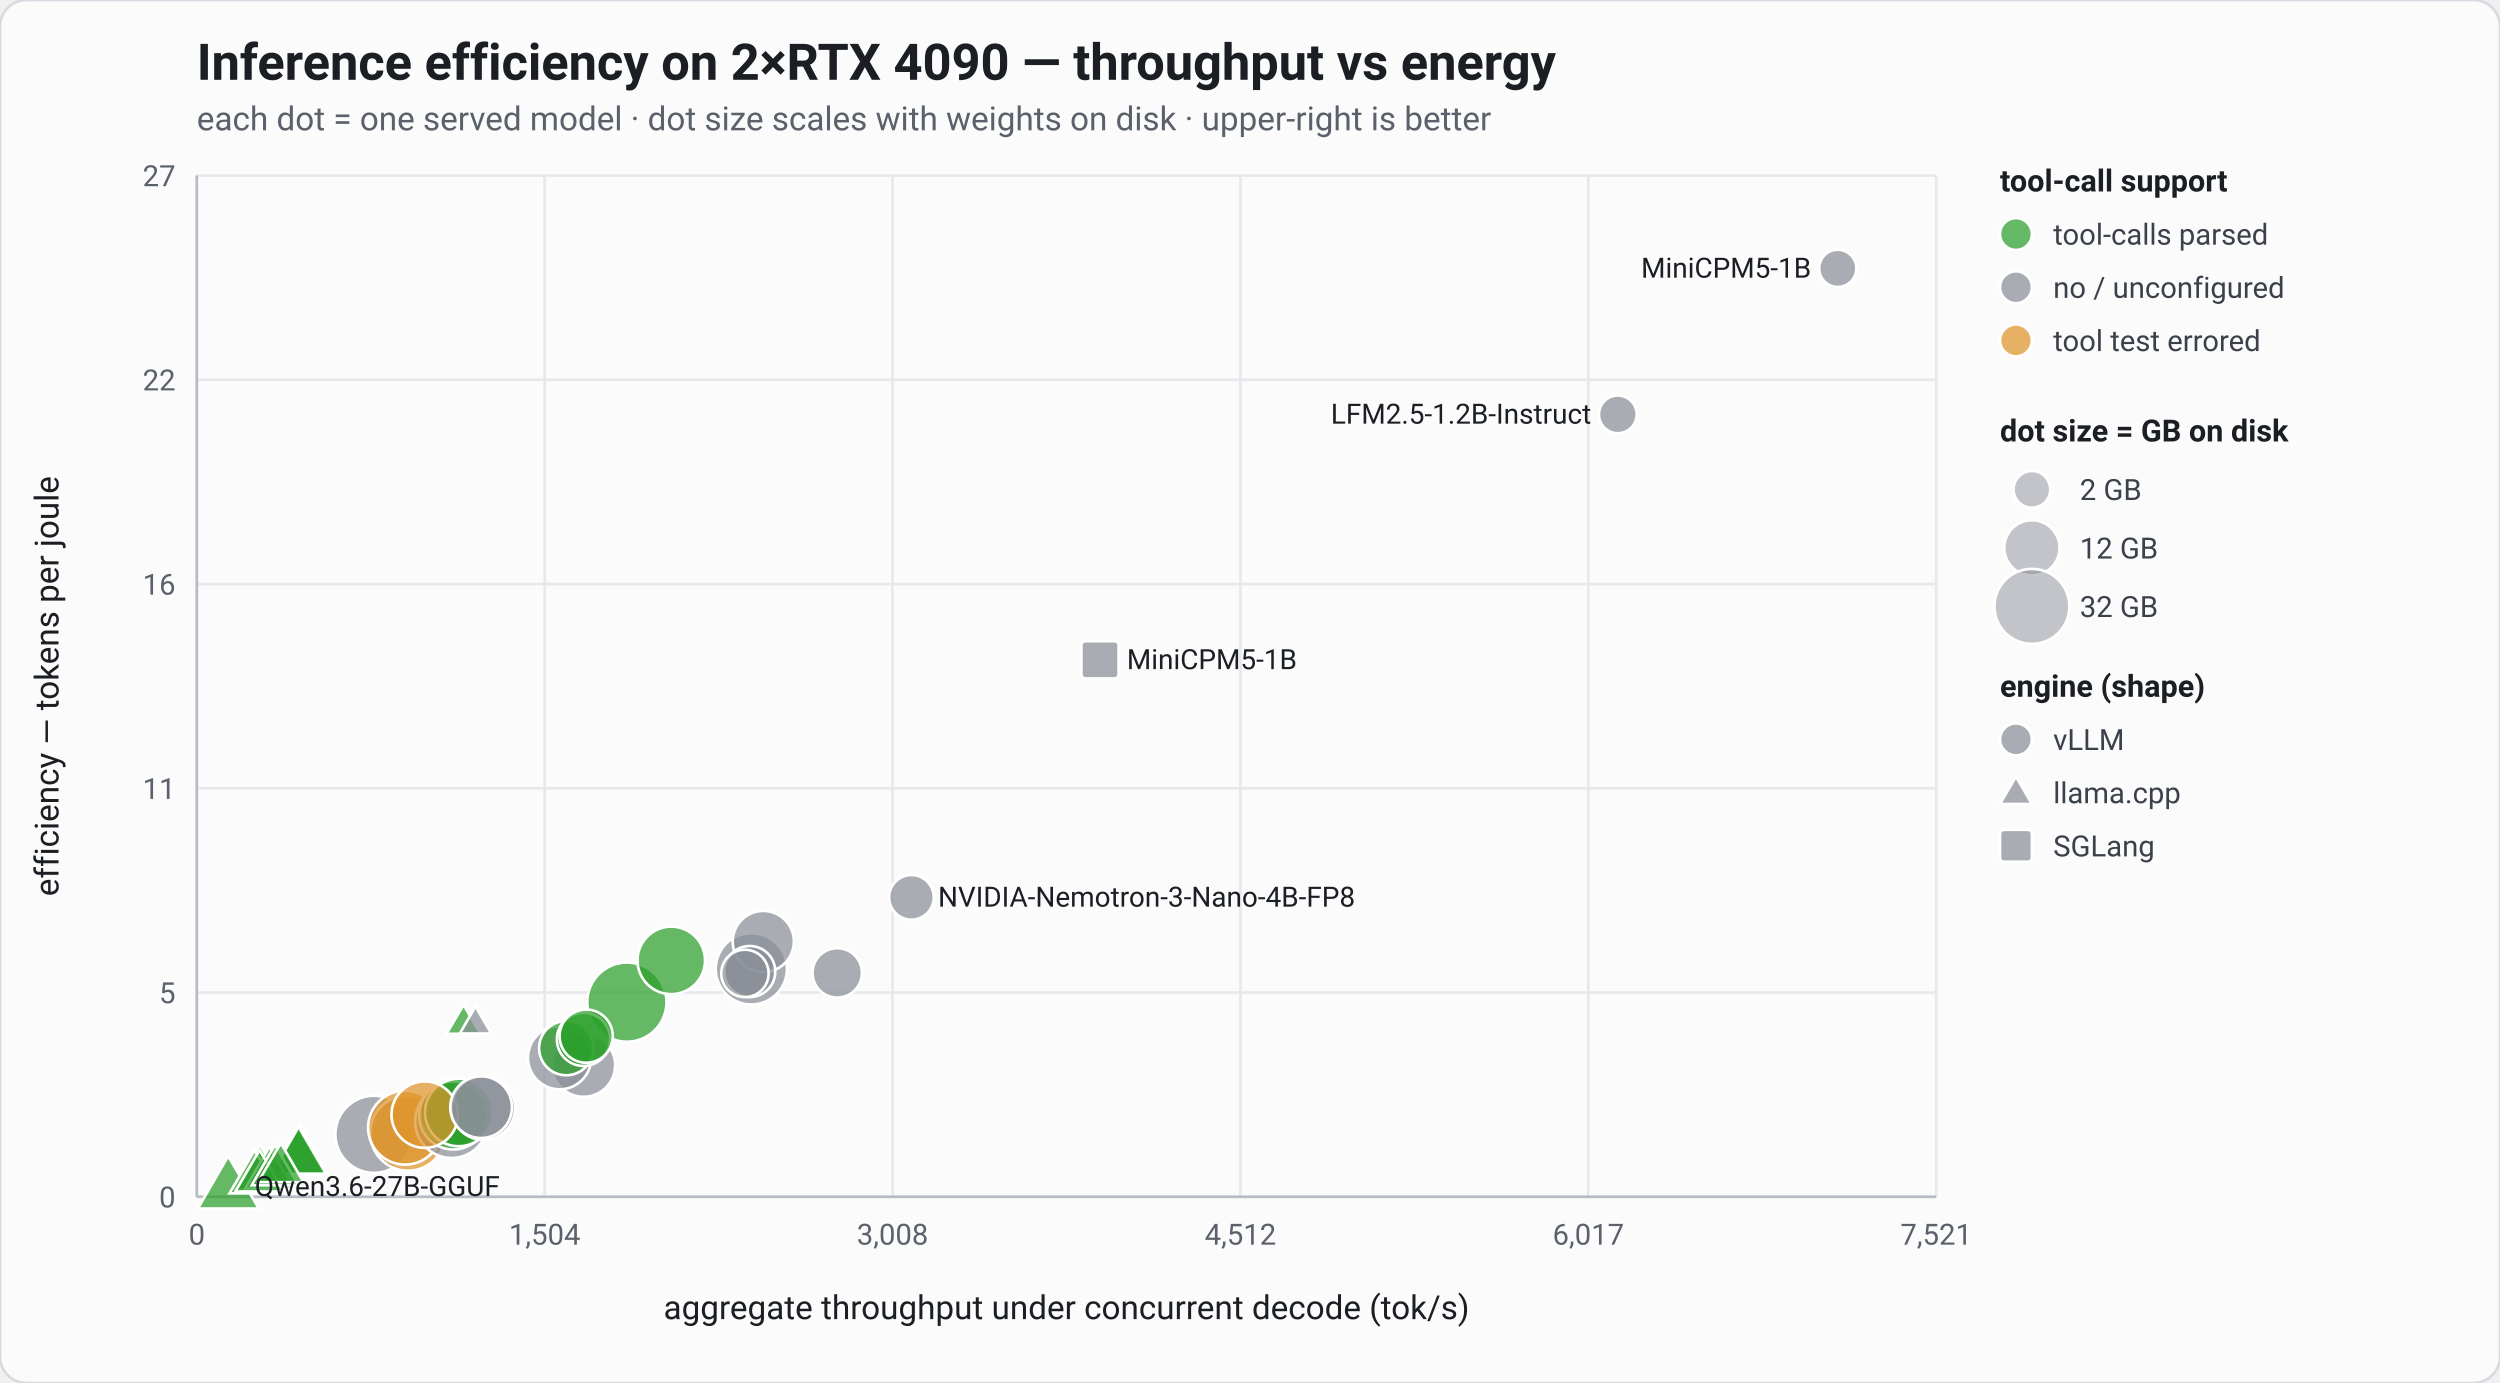
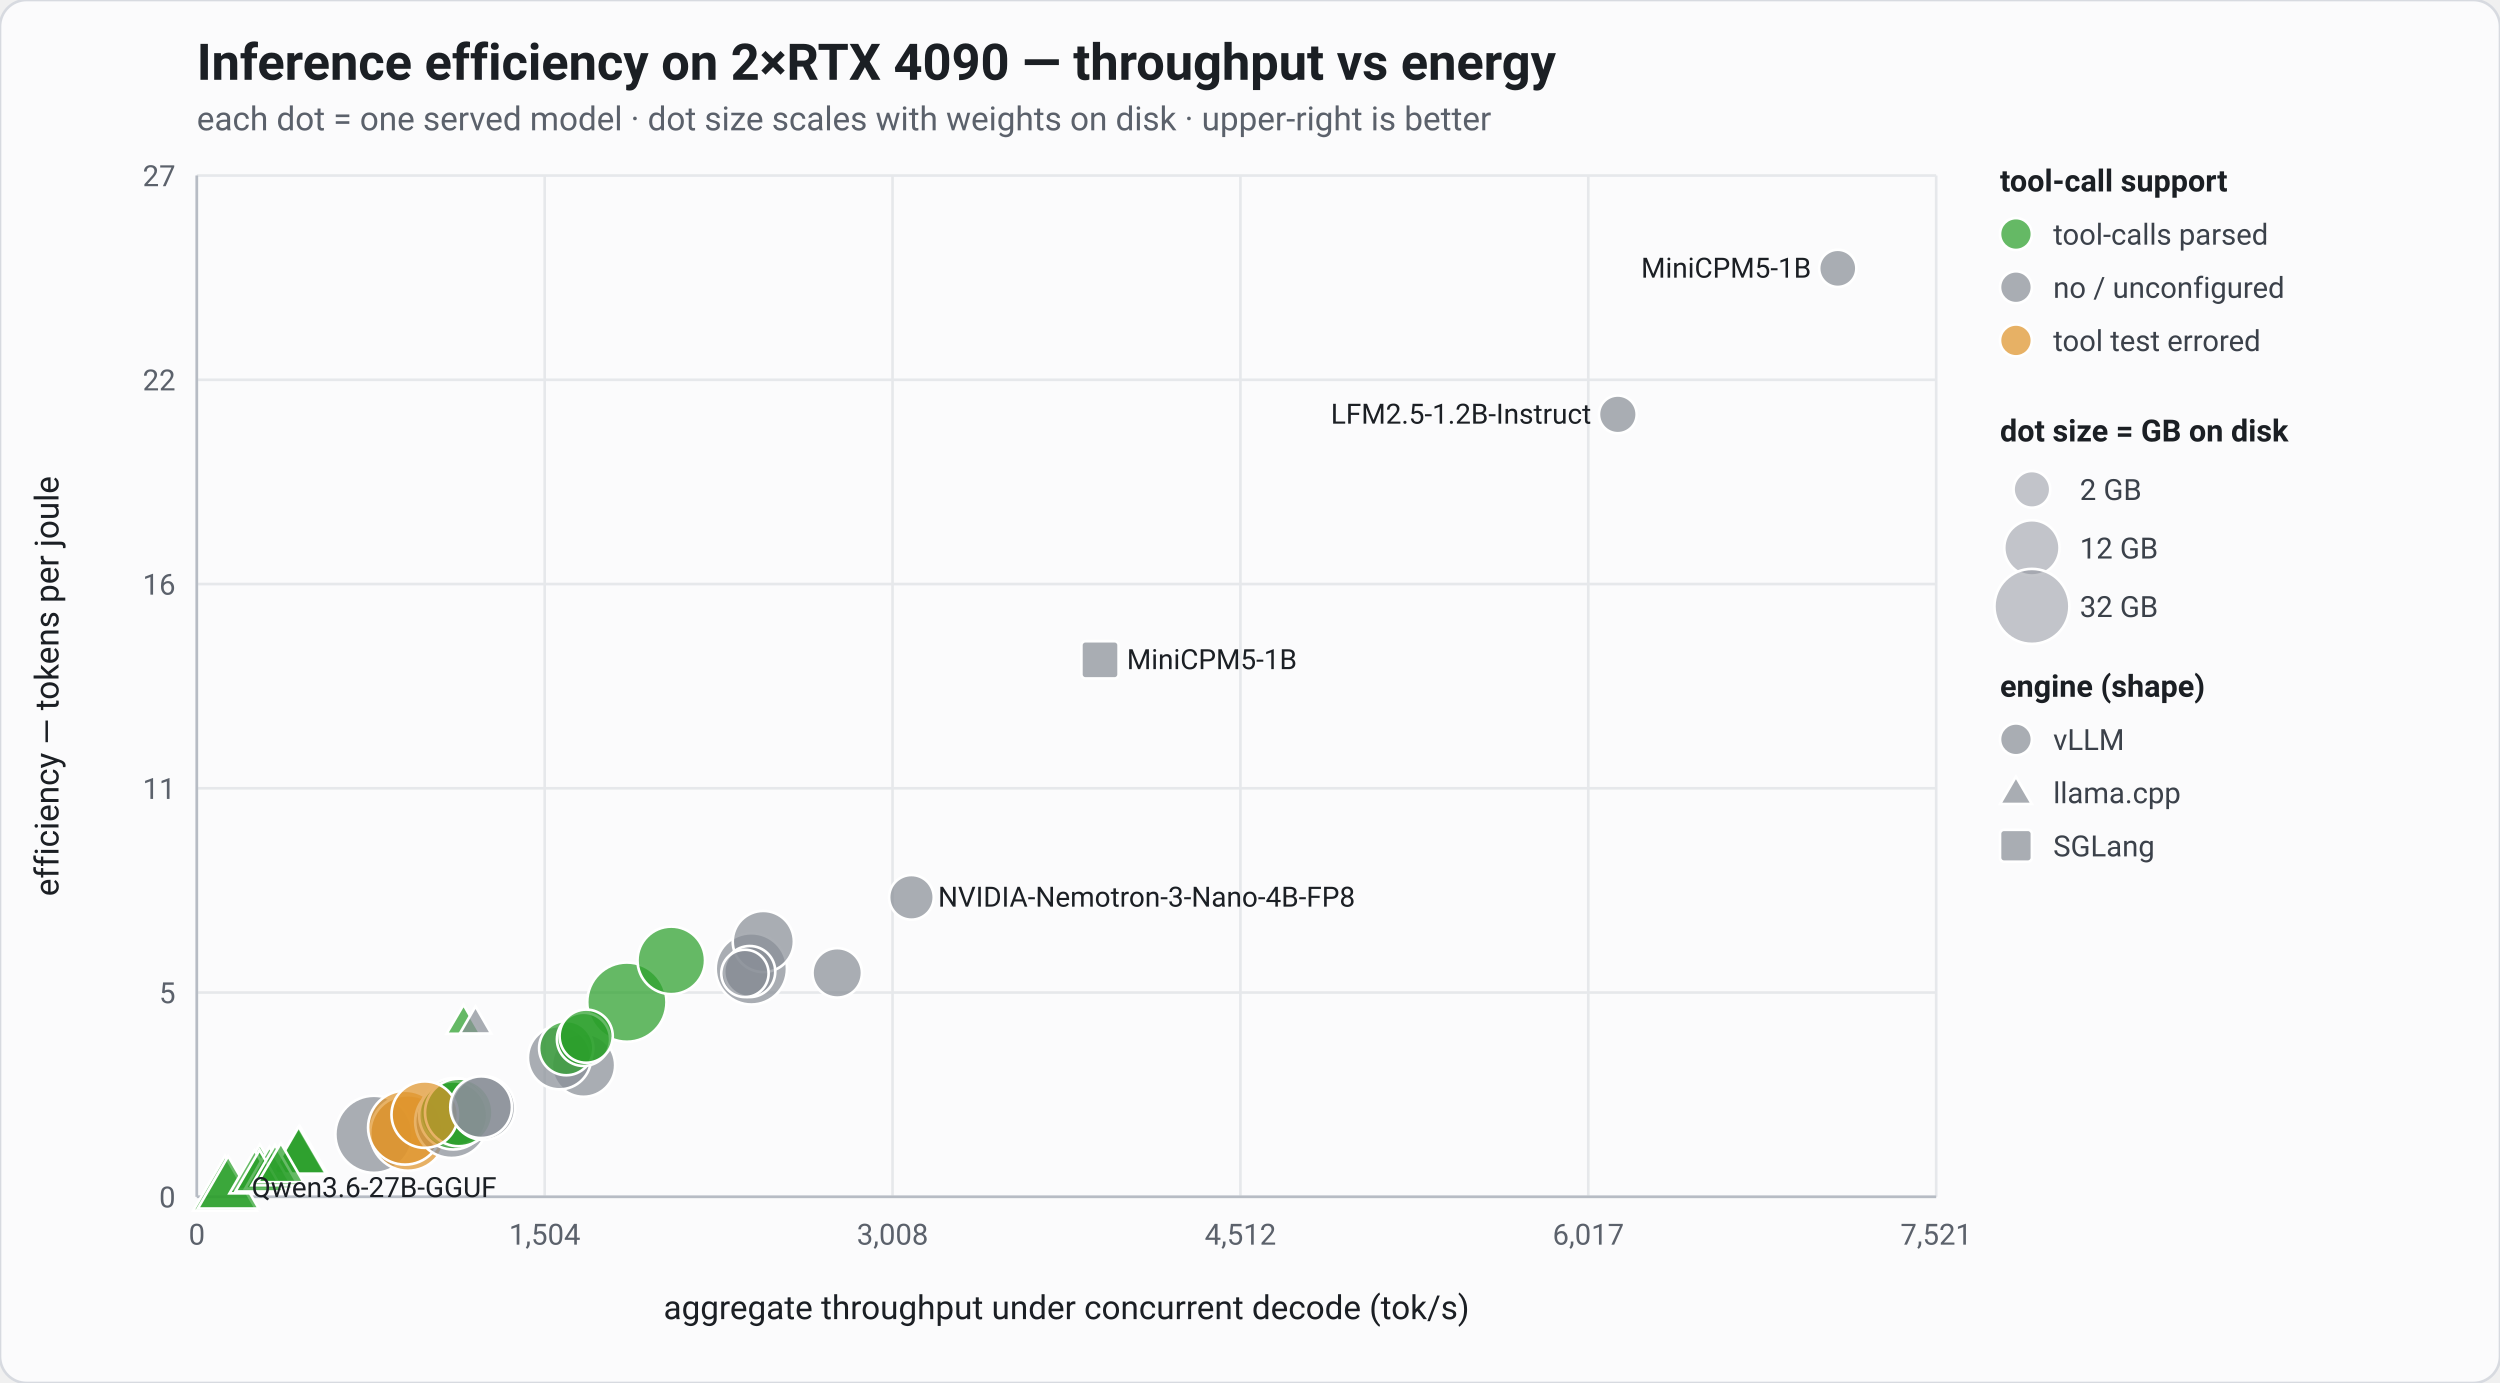
<svg xmlns="http://www.w3.org/2000/svg" width="940" height="520" viewBox="0 0 940 520" font-family="-apple-system,Segoe UI,Roboto,sans-serif">
  <rect x="0" y="0" width="940" height="520" rx="10" fill="#fbfbfc" stroke="#d7dae0" />
  <text x="74" y="30" font-size="19" font-weight="700" fill="#1b1f24">Inference efficiency on 2×RTX 4090 — throughput vs energy</text>
  <text x="74" y="49" font-size="12.5" fill="#5b616b">each dot = one served model · dot size scales with weights on disk · upper-right is better</text>
  <line x1="74.0" y1="66" x2="74.0" y2="450" stroke="#e6e8eb" />
  <text x="74.0" y="468" font-size="11" fill="#5b616b" text-anchor="middle">0</text>
  <line x1="74" y1="450.0" x2="728" y2="450.0" stroke="#e6e8eb" />
  <text x="66" y="454.0" font-size="11" fill="#5b616b" text-anchor="end">0</text>
  <line x1="204.8" y1="66" x2="204.8" y2="450" stroke="#e6e8eb" />
  <text x="204.8" y="468" font-size="11" fill="#5b616b" text-anchor="middle">1,504</text>
  <line x1="74" y1="373.2" x2="728" y2="373.2" stroke="#e6e8eb" />
  <text x="66" y="377.2" font-size="11" fill="#5b616b" text-anchor="end">5</text>
  <line x1="335.6" y1="66" x2="335.6" y2="450" stroke="#e6e8eb" />
  <text x="335.6" y="468" font-size="11" fill="#5b616b" text-anchor="middle">3,008</text>
  <line x1="74" y1="296.4" x2="728" y2="296.4" stroke="#e6e8eb" />
  <text x="66" y="300.4" font-size="11" fill="#5b616b" text-anchor="end">11</text>
  <line x1="466.4" y1="66" x2="466.4" y2="450" stroke="#e6e8eb" />
  <text x="466.4" y="468" font-size="11" fill="#5b616b" text-anchor="middle">4,512</text>
  <line x1="74" y1="219.6" x2="728" y2="219.6" stroke="#e6e8eb" />
  <text x="66" y="223.6" font-size="11" fill="#5b616b" text-anchor="end">16</text>
  <line x1="597.2" y1="66" x2="597.2" y2="450" stroke="#e6e8eb" />
  <text x="597.2" y="468" font-size="11" fill="#5b616b" text-anchor="middle">6,017</text>
  <line x1="74" y1="142.8" x2="728" y2="142.8" stroke="#e6e8eb" />
  <text x="66" y="146.8" font-size="11" fill="#5b616b" text-anchor="end">22</text>
  <line x1="728.0" y1="66" x2="728.0" y2="450" stroke="#e6e8eb" />
  <text x="728.0" y="468" font-size="11" fill="#5b616b" text-anchor="middle">7,521</text>
  <line x1="74" y1="66.0" x2="728" y2="66.0" stroke="#e6e8eb" />
  <text x="66" y="70.0" font-size="11" fill="#5b616b" text-anchor="end">27</text>
  <line x1="74" y1="450" x2="728" y2="450" stroke="#b7bcc4" />
  <line x1="74" y1="66" x2="74" y2="450" stroke="#b7bcc4" />
  <text x="401.0" y="496" font-size="12.5" fill="#1b1f24" text-anchor="middle">aggregate throughput under concurrent decode (tok/s)</text>
  <text x="22" y="258.0" font-size="12.5" fill="#1b1f24" text-anchor="middle" transform="rotate(-90 22 258.0)">efficiency — tokens per joule</text>
  <circle cx="235.7" cy="376.8" r="14.9" fill="#2ca02c" fill-opacity="0.72" stroke="#ffffff" stroke-width="1" />
  <circle cx="140.6" cy="426.5" r="14.5" fill="#8a8f98" fill-opacity="0.72" stroke="#ffffff" stroke-width="1" />
  <circle cx="153.4" cy="426.0" r="14.2" fill="#e0952b" fill-opacity="0.72" stroke="#ffffff" stroke-width="1" />
  <circle cx="152.3" cy="424.0" r="13.9" fill="#e0952b" fill-opacity="0.72" stroke="#ffffff" stroke-width="1" />
  <circle cx="169.8" cy="421.7" r="13.7" fill="#8a8f98" fill-opacity="0.72" stroke="#ffffff" stroke-width="1" />
  <circle cx="282.5" cy="364.3" r="13.4" fill="#8a8f98" fill-opacity="0.72" stroke="#ffffff" stroke-width="1" />
  <circle cx="170.9" cy="418.1" r="12.8" fill="#2ca02c" fill-opacity="0.72" stroke="#ffffff" stroke-width="1" />
  <circle cx="170.4" cy="419.4" r="12.8" fill="#2ca02c" fill-opacity="0.72" stroke="#ffffff" stroke-width="1" />
  <circle cx="252.4" cy="361.1" r="12.7" fill="#2ca02c" fill-opacity="0.72" stroke="#ffffff" stroke-width="1" />
  <circle cx="172.5" cy="418.3" r="12.7" fill="#2ca02c" fill-opacity="0.72" stroke="#ffffff" stroke-width="1" />
  <circle cx="159.7" cy="419.1" r="12.5" fill="#e0952b" fill-opacity="0.72" stroke="#ffffff" stroke-width="1" />
+   <polygon points="84.6,434.6 72.6,455.2 96.6,455.2" fill="#2ca02c" fill-opacity="0.72" stroke="#ffffff" stroke-width="1" />
  <circle cx="181.7" cy="416.6" r="12.0" fill="#8a8f98" fill-opacity="0.72" stroke="#ffffff" stroke-width="1" />
  <circle cx="219.4" cy="400.5" r="11.9" fill="#8a8f98" fill-opacity="0.72" stroke="#ffffff" stroke-width="1" />
  <circle cx="210.4" cy="397.7" r="11.9" fill="#8a8f98" fill-opacity="0.72" stroke="#ffffff" stroke-width="1" />
  <circle cx="180.9" cy="416.3" r="11.6" fill="#8a8f98" fill-opacity="0.72" stroke="#ffffff" stroke-width="1" />
  <circle cx="287.0" cy="354.0" r="11.5" fill="#8a8f98" fill-opacity="0.72" stroke="#ffffff" stroke-width="1" />
  <polygon points="85.8,434.7 74.4,454.4 97.3,454.4" fill="#2ca02c" fill-opacity="0.72" stroke="#ffffff" stroke-width="1" />
  <polygon points="112.7,423.4 102.3,441.3 123.1,441.3" fill="#2ca02c" fill-opacity="0.72" stroke="#ffffff" stroke-width="1" />
  <polygon points="112.2,423.9 101.9,441.6 122.5,441.6" fill="#2ca02c" fill-opacity="0.72" stroke="#ffffff" stroke-width="1" />
  <polygon points="112.3,423.6 102.1,441.3 122.6,441.3" fill="#2ca02c" fill-opacity="0.72" stroke="#ffffff" stroke-width="1" />
  <circle cx="212.9" cy="394.1" r="10.2" fill="#2ca02c" fill-opacity="0.72" stroke="#ffffff" stroke-width="1" />
  <circle cx="219.4" cy="390.8" r="10.0" fill="#2ca02c" fill-opacity="0.72" stroke="#ffffff" stroke-width="1" />
  <circle cx="220.4" cy="389.6" r="10.0" fill="#2ca02c" fill-opacity="0.72" stroke="#ffffff" stroke-width="1" />
  <polygon points="97.7,430.3 88.0,447.1 107.5,447.1" fill="#2ca02c" fill-opacity="0.72" stroke="#ffffff" stroke-width="1" />
  <circle cx="281.9" cy="365.3" r="9.6" fill="#8a8f98" fill-opacity="0.72" stroke="#ffffff" stroke-width="1" />
  <polygon points="95.7,432.5 86.3,448.7 105.2,448.7" fill="#2ca02c" fill-opacity="0.72" stroke="#ffffff" stroke-width="1" />
  <circle cx="314.8" cy="365.8" r="9.3" fill="#8a8f98" fill-opacity="0.72" stroke="#ffffff" stroke-width="1" />
  <polygon points="101.3,431.2 92.2,446.9 110.4,446.9" fill="#2ca02c" fill-opacity="0.72" stroke="#ffffff" stroke-width="1" />
  <polygon points="97.6,432.4 88.5,448.0 106.6,448.0" fill="#2ca02c" fill-opacity="0.72" stroke="#ffffff" stroke-width="1" />
  <circle cx="280.1" cy="366.0" r="8.9" fill="#8a8f98" fill-opacity="0.72" stroke="#ffffff" stroke-width="1" />
  <polygon points="103.4,430.5 94.6,445.7 112.2,445.7" fill="#2ca02c" fill-opacity="0.72" stroke="#ffffff" stroke-width="1" />
  <polygon points="105.6,429.8 97.0,444.5 114.1,444.5" fill="#2ca02c" fill-opacity="0.72" stroke="#ffffff" stroke-width="1" />
  <circle cx="342.7" cy="337.4" r="8.4" fill="#8a8f98" fill-opacity="0.72" stroke="#ffffff" stroke-width="1" />
  <circle cx="608.3" cy="155.8" r="7.1" fill="#8a8f98" fill-opacity="0.72" stroke="#ffffff" stroke-width="1" />
  <circle cx="691.0" cy="100.9" r="7.0" fill="#8a8f98" fill-opacity="0.72" stroke="#ffffff" stroke-width="1" />
  <rect x="406.6" y="241.1" width="14.0" height="14.0" rx="1.5" fill="#8a8f98" fill-opacity="0.72" stroke="#ffffff" stroke-width="1" />
  <polygon points="174.3,377.8 167.9,388.7 180.6,388.7" fill="#2ca02c" fill-opacity="0.72" stroke="#ffffff" stroke-width="1" />
  <polygon points="178.8,378.4 172.9,388.6 184.7,388.6" fill="#8a8f98" fill-opacity="0.72" stroke="#ffffff" stroke-width="1" />
  <text x="681.0" y="104.4" font-size="10.5" fill="#1b1f24" text-anchor="end">MiniCPM5-1B</text>
  <text x="598.3" y="159.3" font-size="10.5" fill="#1b1f24" text-anchor="end">LFM2.5-1.2B-Instruct</text>
  <text x="423.7" y="251.6" font-size="10.5" fill="#1b1f24" text-anchor="start">MiniCPM5-1B</text>
  <text x="352.7" y="340.9" font-size="10.5" fill="#1b1f24" text-anchor="start">NVIDIA-Nemotron-3-Nano-4B-FP8</text>
-   <text x="95.8" y="449.7" font-size="10.5" fill="#1b1f24" text-anchor="start">Qwen3.6-27B-GGUF</text>
+   <text x="94.6" y="450.1" font-size="10.5" fill="#1b1f24" text-anchor="start">Qwen3.6-27B-GGUF</text>
  <text x="752" y="72" font-size="11.5" font-weight="700" fill="#1b1f24">tool-call support</text>
  <circle cx="758" cy="88.0" r="6" fill="#2ca02c" fill-opacity="0.72" stroke="#ffffff" />
  <text x="772" y="92" font-size="11" fill="#3b414a">tool-calls parsed</text>
  <circle cx="758" cy="108.0" r="6" fill="#8a8f98" fill-opacity="0.72" stroke="#ffffff" />
  <text x="772" y="112" font-size="11" fill="#3b414a">no / unconfigured</text>
  <circle cx="758" cy="128.0" r="6" fill="#e0952b" fill-opacity="0.72" stroke="#ffffff" />
  <text x="772" y="132" font-size="11" fill="#3b414a">tool test errored</text>
  <text x="752" y="166" font-size="11.5" font-weight="700" fill="#1b1f24">dot size = GB on disk</text>
  <circle cx="764" cy="184.0" r="6.9" fill="#8a8f98" fill-opacity="0.5" stroke="#ffffff" />
  <text x="782" y="188" font-size="11" fill="#3b414a">2 GB</text>
  <circle cx="764" cy="206.0" r="10.4" fill="#8a8f98" fill-opacity="0.5" stroke="#ffffff" />
  <text x="782" y="210" font-size="11" fill="#3b414a">12 GB</text>
  <circle cx="764" cy="228.0" r="14.1" fill="#8a8f98" fill-opacity="0.5" stroke="#ffffff" />
  <text x="782" y="232" font-size="11" fill="#3b414a">32 GB</text>
  <text x="752" y="262" font-size="11.5" font-weight="700" fill="#1b1f24">engine (shape)</text>
  <circle cx="758.0" cy="278.0" r="6.0" fill="#8a8f98" fill-opacity="0.72" stroke="#ffffff" stroke-width="1" />
  <text x="772" y="282" font-size="11" fill="#3b414a">vLLM</text>
  <polygon points="758.0,292.0 752.0,302.3 764.0,302.3" fill="#8a8f98" fill-opacity="0.72" stroke="#ffffff" stroke-width="1" />
  <text x="772" y="302" font-size="11" fill="#3b414a">llama.cpp</text>
  <rect x="752.0" y="312.0" width="12.0" height="12.0" rx="1.5" fill="#8a8f98" fill-opacity="0.72" stroke="#ffffff" stroke-width="1" />
  <text x="772" y="322" font-size="11" fill="#3b414a">SGLang</text>
</svg>
